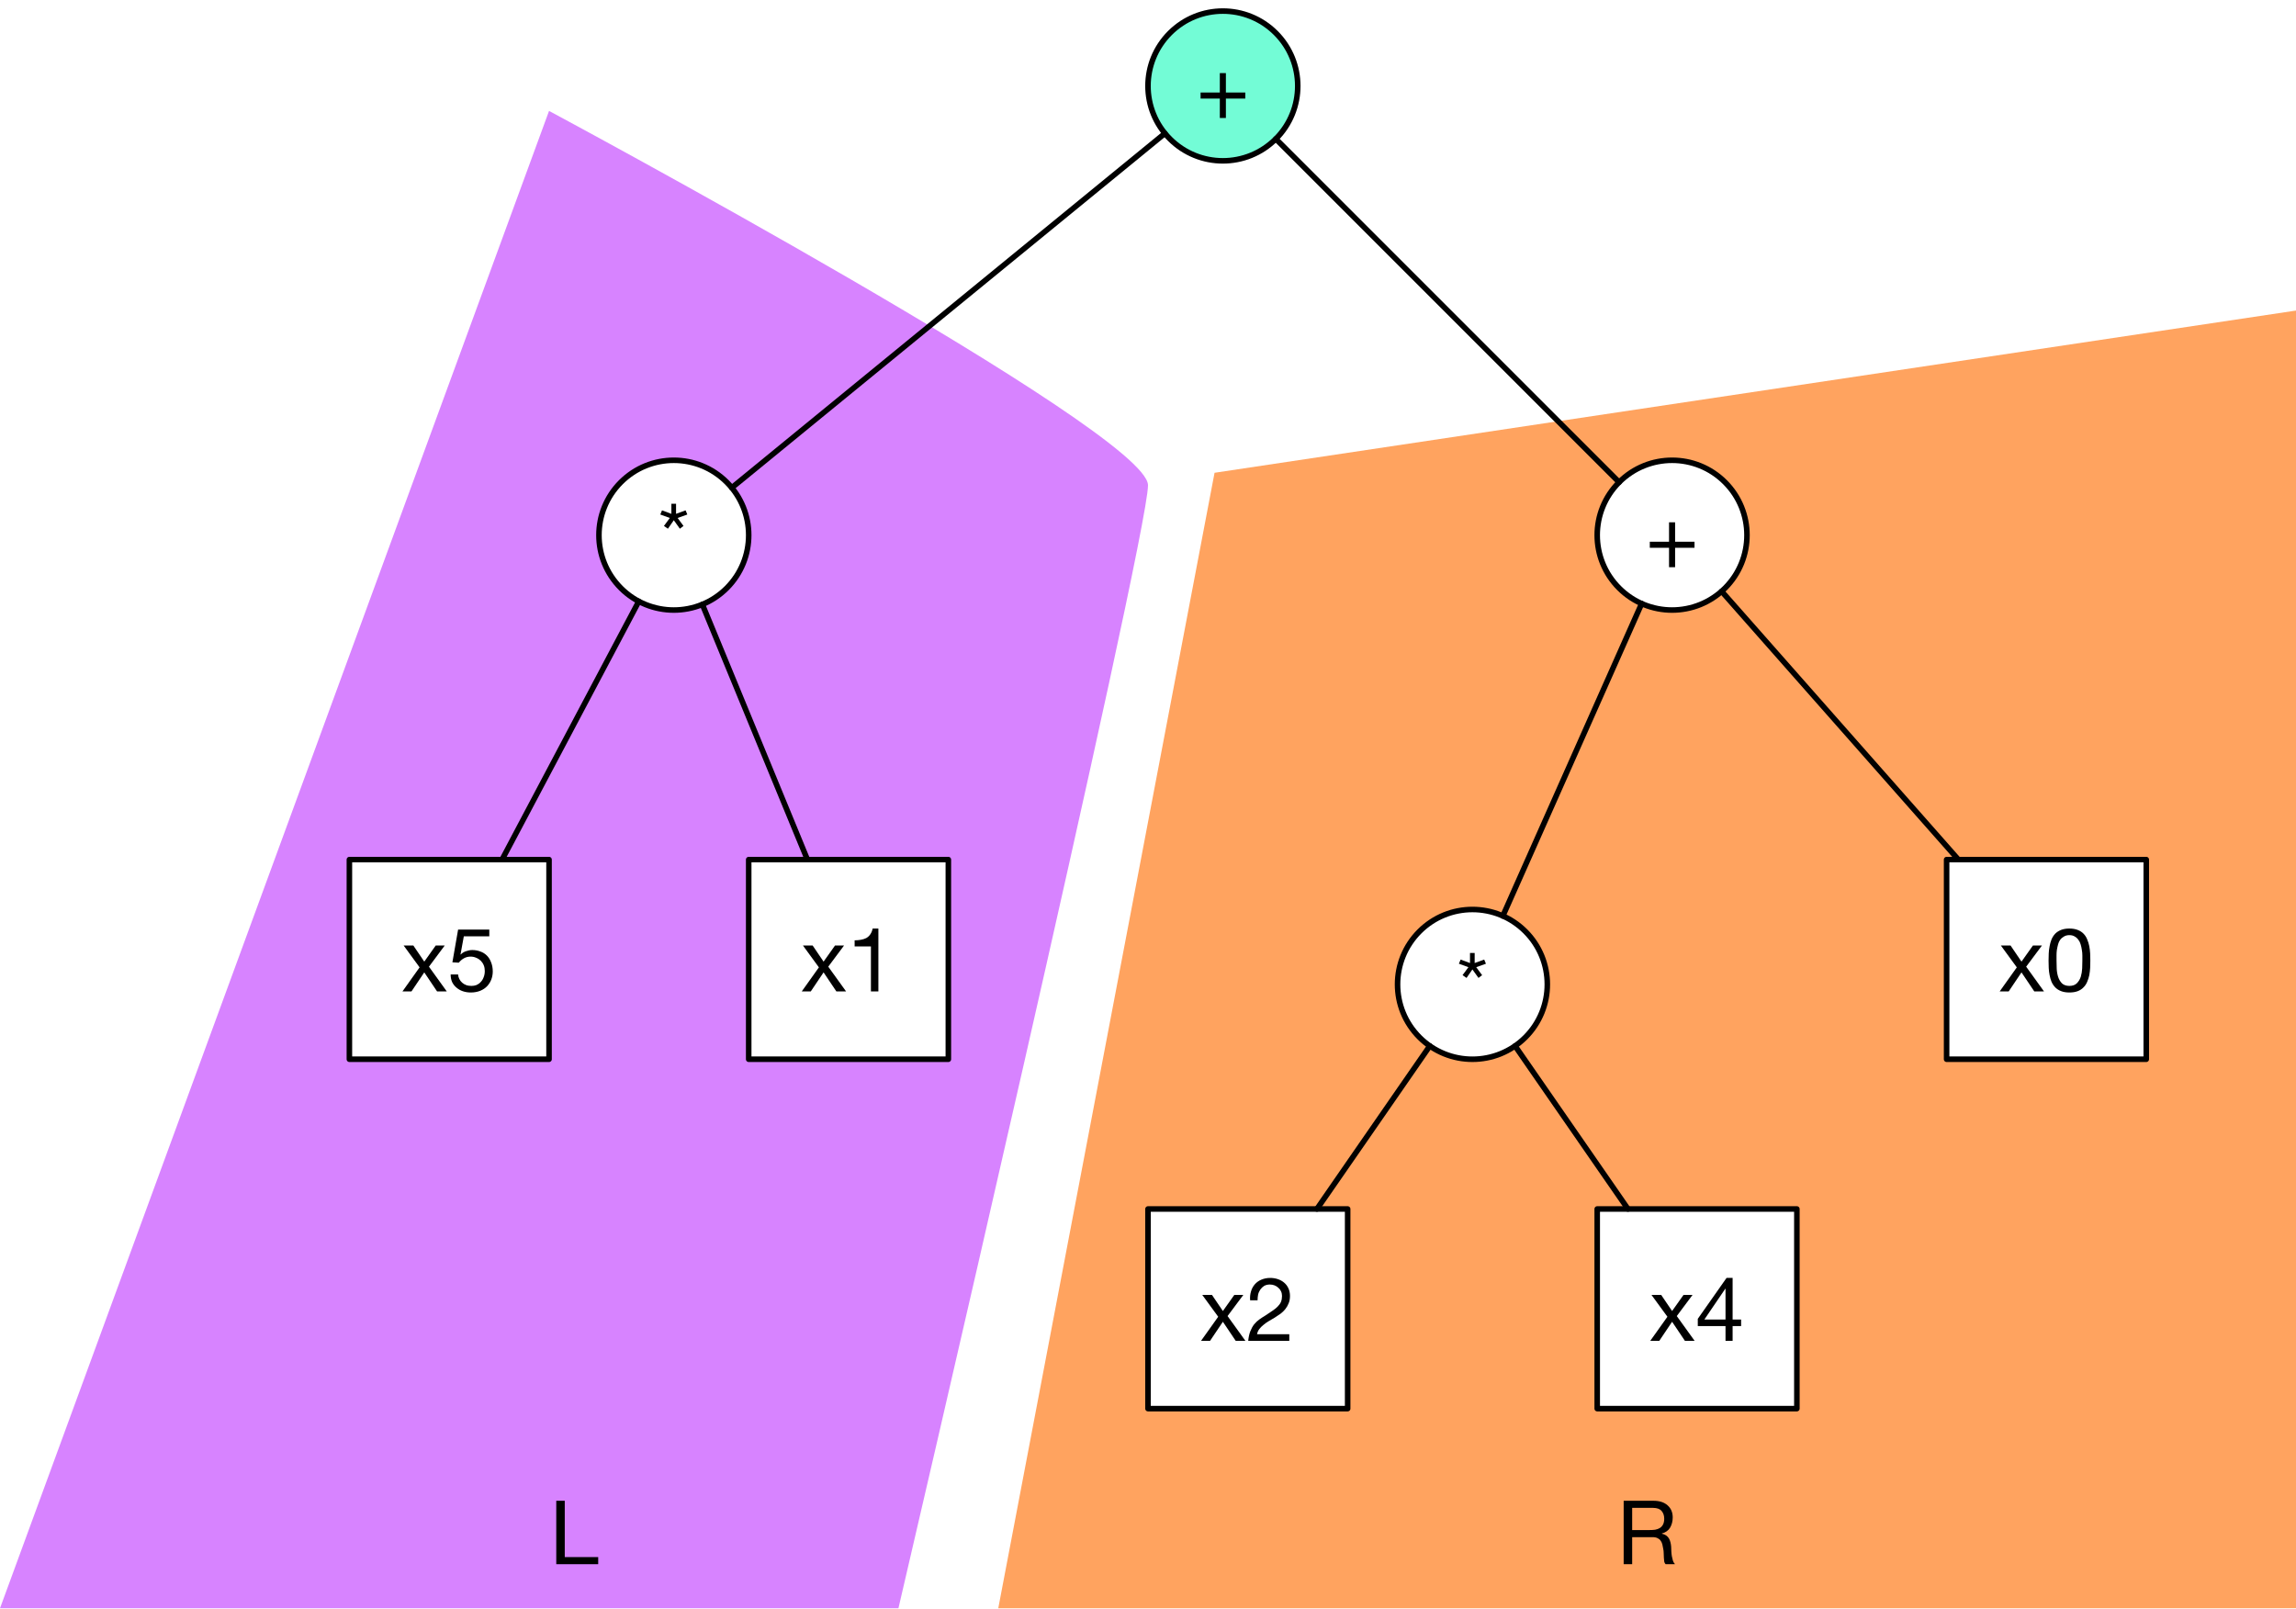
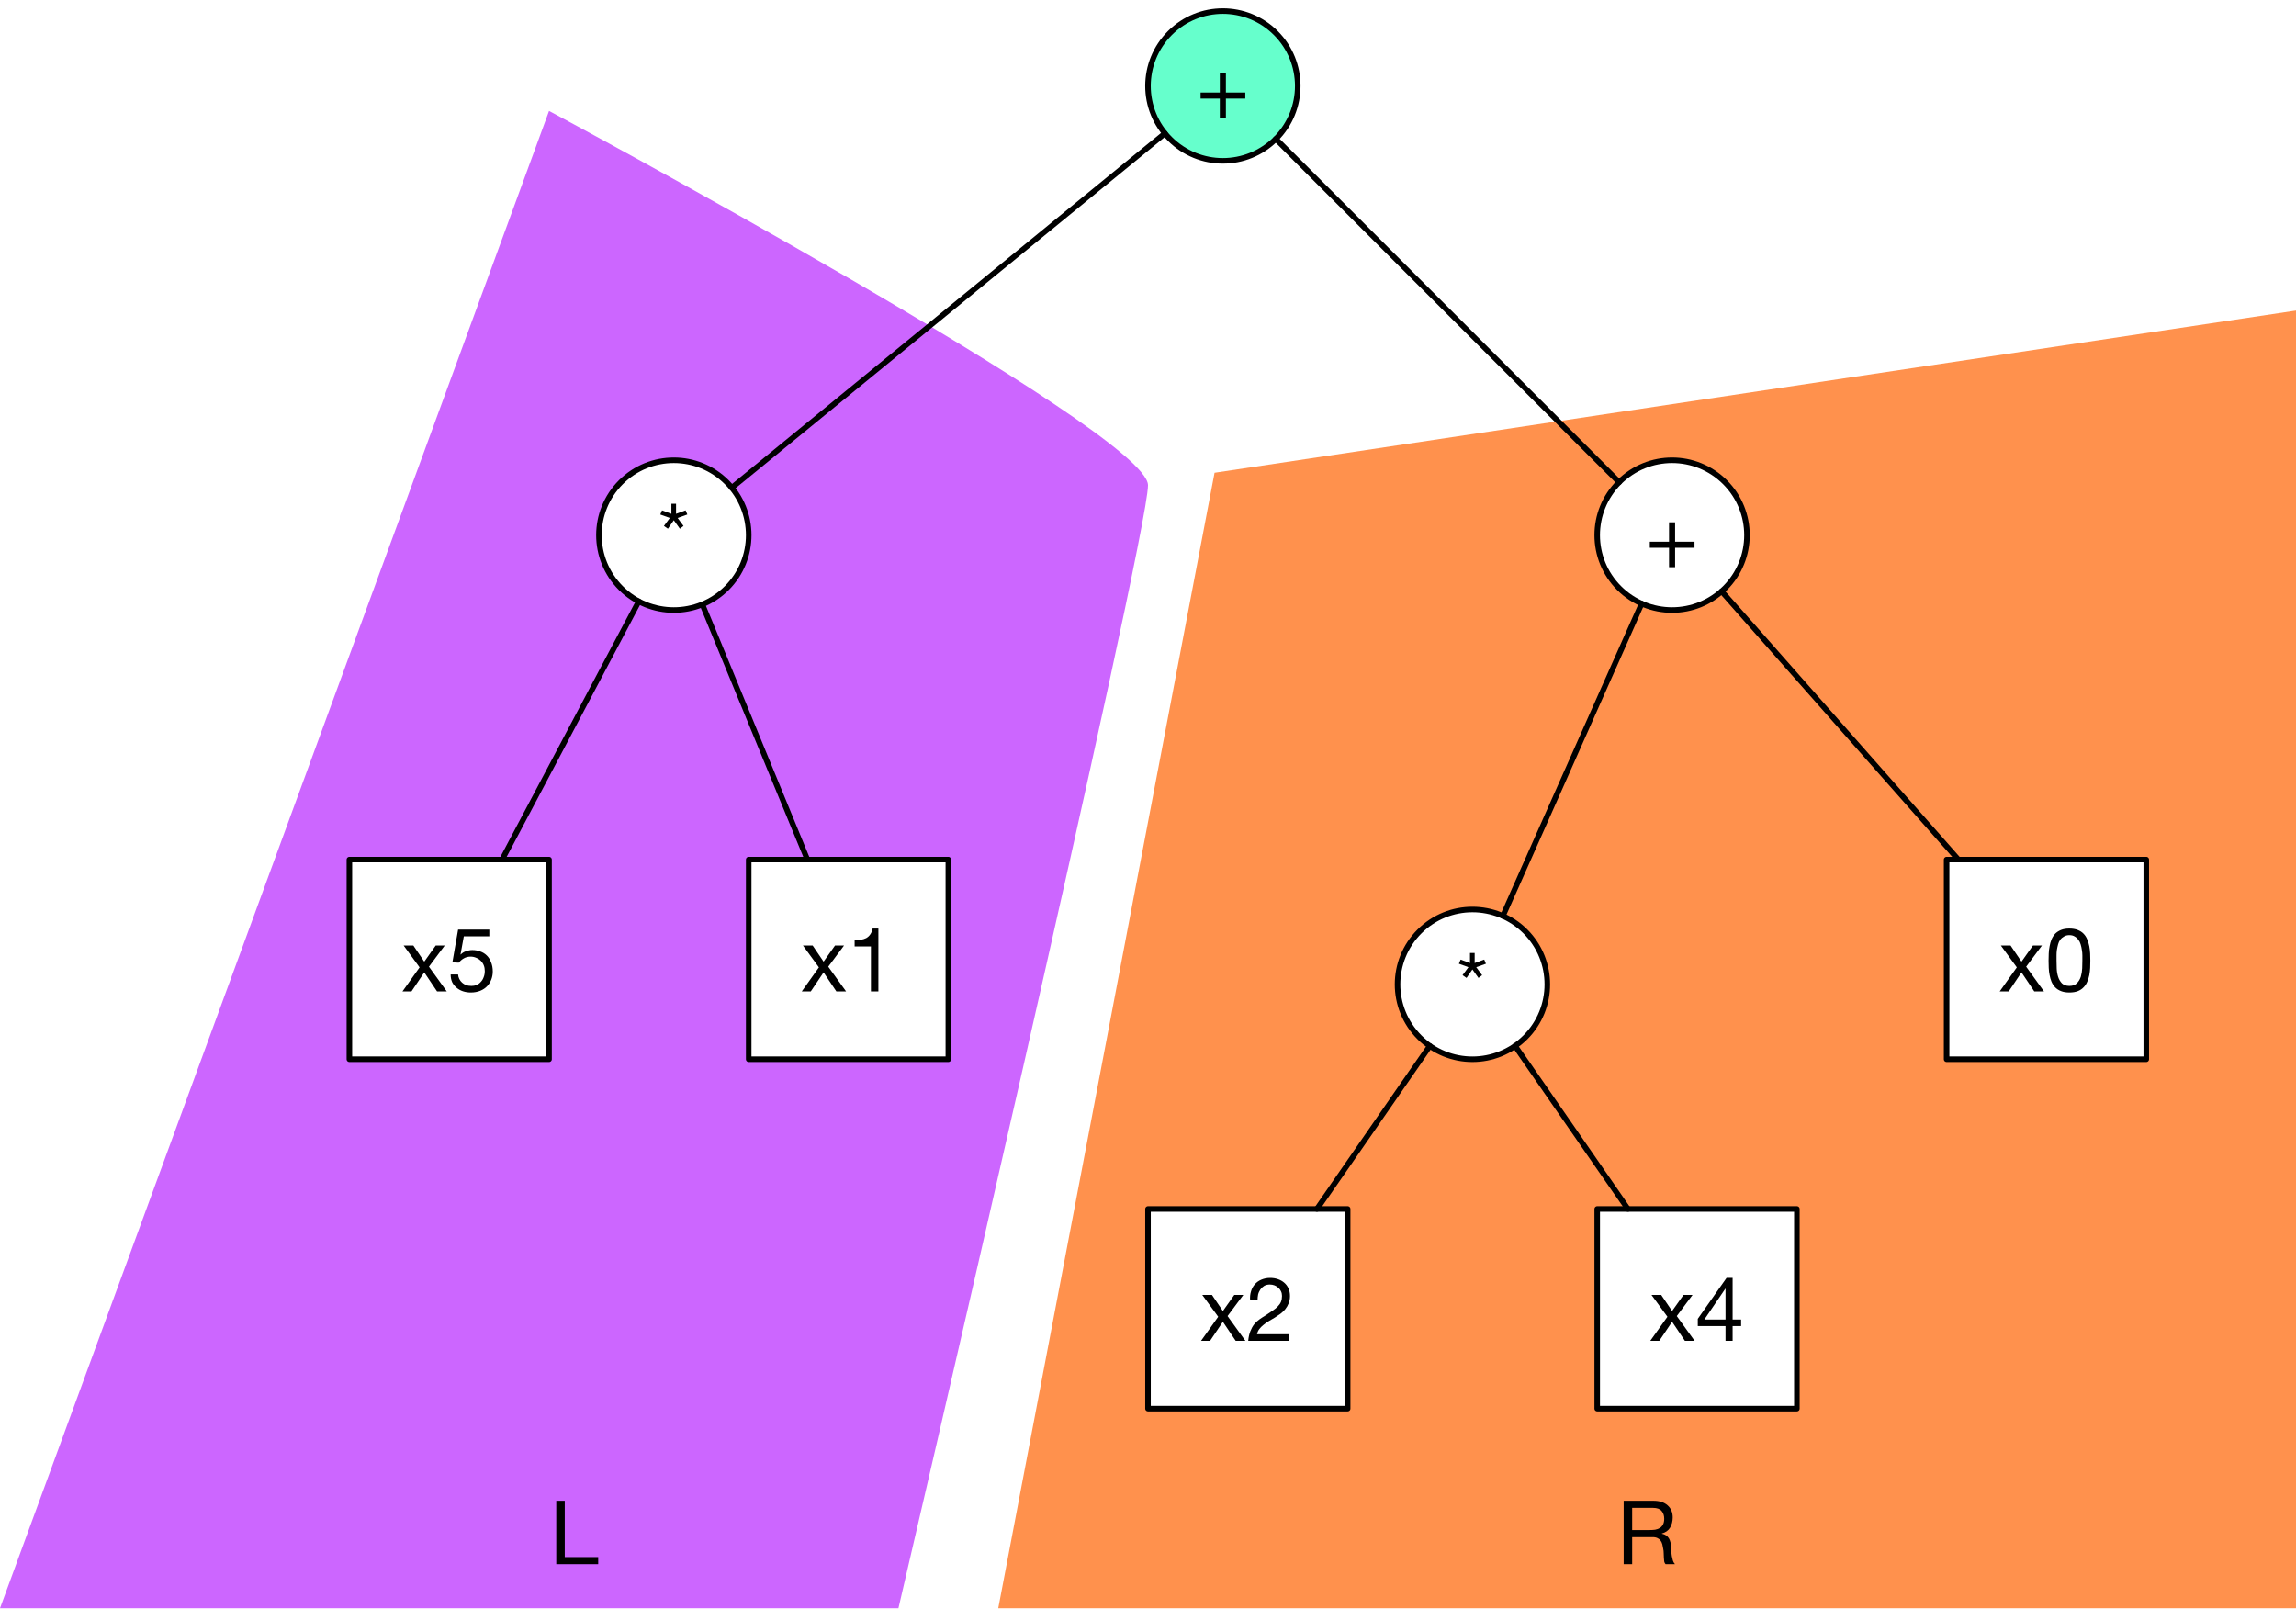
<svg xmlns="http://www.w3.org/2000/svg" xmlns:xlink="http://www.w3.org/1999/xlink" width="207pt" height="145pt" viewBox="0 0 207 145" version="1.1">
  <defs>
    <g>
      <symbol overflow="visible" id="glyph0-0">
        <path style="stroke:none;" d="M 3.266 -5.328 L 0.812 -5.328 L 0.812 -0.375 L 3.266 -0.375 Z M 3.688 -5.703 L 3.688 -0.016 L 0.406 -0.016 L 0.406 -5.703 Z M 3.688 -5.703 " />
      </symbol>
      <symbol overflow="visible" id="glyph0-1">
        <path style="stroke:none;" d="M 0.625 -5.719 L 0.625 0 L 1.391 0 L 1.391 -2.438 L 3.234 -2.438 C 3.422 -2.438 3.57 -2.406 3.688 -2.344 C 3.801 -2.289 3.891 -2.219 3.953 -2.125 C 4.023 -2.031 4.078 -1.922 4.109 -1.797 C 4.141 -1.672 4.164 -1.539 4.188 -1.406 C 4.219 -1.27 4.234 -1.129 4.234 -0.984 C 4.242 -0.836 4.25 -0.703 4.25 -0.578 C 4.258 -0.453 4.27 -0.336 4.281 -0.234 C 4.301 -0.141 4.344 -0.062 4.406 0 L 5.25 0 C 5.164 -0.094 5.102 -0.203 5.062 -0.328 C 5.031 -0.453 5 -0.582 4.969 -0.719 C 4.945 -0.863 4.93 -1.008 4.922 -1.156 C 4.922 -1.301 4.914 -1.441 4.906 -1.578 C 4.895 -1.711 4.875 -1.844 4.844 -1.969 C 4.812 -2.102 4.766 -2.223 4.703 -2.328 C 4.641 -2.43 4.555 -2.52 4.453 -2.594 C 4.348 -2.664 4.219 -2.719 4.062 -2.75 L 4.062 -2.766 C 4.406 -2.859 4.656 -3.035 4.812 -3.297 C 4.969 -3.566 5.047 -3.875 5.047 -4.219 C 5.047 -4.676 4.891 -5.039 4.578 -5.312 C 4.273 -5.582 3.852 -5.719 3.312 -5.719 Z M 2.969 -3.078 L 1.391 -3.078 L 1.391 -5.078 L 3.266 -5.078 C 3.629 -5.078 3.891 -4.984 4.047 -4.797 C 4.203 -4.617 4.281 -4.383 4.281 -4.094 C 4.281 -3.883 4.242 -3.711 4.172 -3.578 C 4.109 -3.453 4.016 -3.348 3.891 -3.266 C 3.773 -3.191 3.633 -3.141 3.469 -3.109 C 3.312 -3.086 3.145 -3.078 2.969 -3.078 Z M 2.969 -3.078 " />
      </symbol>
      <symbol overflow="visible" id="glyph0-2">
        <path style="stroke:none;" d="M 0.625 -5.719 L 0.625 0 L 4.406 0 L 4.406 -0.641 L 1.391 -0.641 L 1.391 -5.719 Z M 0.625 -5.719 " />
      </symbol>
      <symbol overflow="visible" id="glyph0-3">
        <path style="stroke:none;" d="M 2.672 -2.297 L 2.672 -4.047 L 2.125 -4.047 L 2.125 -2.297 L 0.391 -2.297 L 0.391 -1.75 L 2.125 -1.75 L 2.125 0 L 2.672 0 L 2.672 -1.75 L 4.422 -1.75 L 4.422 -2.297 Z M 2.672 -2.297 " />
      </symbol>
      <symbol overflow="visible" id="glyph0-4">
        <path style="stroke:none;" d="M 1.609 -4.812 L 1.609 -5.719 L 1.188 -5.719 L 1.188 -4.812 L 0.344 -5.125 L 0.188 -4.75 L 1.047 -4.438 L 0.516 -3.719 L 0.875 -3.469 L 1.406 -4.234 L 1.953 -3.469 L 2.281 -3.719 L 1.75 -4.438 L 2.625 -4.75 L 2.469 -5.125 Z M 1.609 -4.812 " />
      </symbol>
      <symbol overflow="visible" id="glyph0-5">
        <path style="stroke:none;" d="M 1.625 -2.172 L 0.078 0 L 0.891 0 L 2.047 -1.719 L 3.203 0 L 4.078 0 L 2.469 -2.234 L 3.891 -4.141 L 3.078 -4.141 L 2.047 -2.688 L 1.062 -4.141 L 0.188 -4.141 Z M 1.625 -2.172 " />
      </symbol>
      <symbol overflow="visible" id="glyph0-6">
        <path style="stroke:none;" d="M 3.766 -4.969 L 3.766 -5.578 L 0.953 -5.578 L 0.438 -2.625 L 1.016 -2.594 C 1.148 -2.758 1.301 -2.891 1.469 -2.984 C 1.645 -3.086 1.848 -3.141 2.078 -3.141 C 2.266 -3.141 2.438 -3.102 2.594 -3.031 C 2.75 -2.969 2.883 -2.879 3 -2.766 C 3.113 -2.648 3.203 -2.516 3.266 -2.359 C 3.328 -2.203 3.359 -2.031 3.359 -1.844 C 3.359 -1.625 3.32 -1.43 3.25 -1.266 C 3.188 -1.098 3.098 -0.957 2.984 -0.844 C 2.879 -0.727 2.754 -0.641 2.609 -0.578 C 2.461 -0.523 2.312 -0.5 2.156 -0.5 C 1.977 -0.5 1.816 -0.523 1.672 -0.578 C 1.535 -0.629 1.414 -0.703 1.312 -0.797 C 1.207 -0.891 1.125 -1 1.062 -1.125 C 1 -1.25 0.961 -1.383 0.953 -1.531 L 0.281 -1.531 C 0.281 -1.27 0.328 -1.035 0.422 -0.828 C 0.523 -0.629 0.66 -0.461 0.828 -0.328 C 0.992 -0.191 1.18 -0.086 1.391 -0.016 C 1.609 0.055 1.844 0.094 2.094 0.094 C 2.414 0.094 2.703 0.039 2.953 -0.062 C 3.203 -0.164 3.41 -0.305 3.578 -0.484 C 3.742 -0.66 3.867 -0.863 3.953 -1.094 C 4.035 -1.32 4.078 -1.555 4.078 -1.797 C 4.078 -2.117 4.023 -2.398 3.922 -2.641 C 3.828 -2.891 3.695 -3.094 3.531 -3.25 C 3.363 -3.414 3.164 -3.535 2.938 -3.609 C 2.719 -3.691 2.484 -3.734 2.234 -3.734 C 2.047 -3.734 1.852 -3.695 1.656 -3.625 C 1.469 -3.562 1.312 -3.461 1.188 -3.328 L 1.172 -3.344 L 1.469 -4.969 Z M 3.766 -4.969 " />
      </symbol>
      <symbol overflow="visible" id="glyph0-7">
        <path style="stroke:none;" d="M 2.844 0 L 2.844 -5.672 L 2.328 -5.672 C 2.285 -5.461 2.211 -5.285 2.109 -5.141 C 2.016 -5.004 1.895 -4.895 1.75 -4.812 C 1.602 -4.738 1.438 -4.688 1.25 -4.656 C 1.07 -4.625 0.891 -4.609 0.703 -4.609 L 0.703 -4.062 L 2.172 -4.062 L 2.172 0 Z M 2.844 0 " />
      </symbol>
      <symbol overflow="visible" id="glyph0-8">
        <path style="stroke:none;" d="M 0.359 -3.656 L 1.031 -3.656 C 1.031 -3.832 1.047 -4.004 1.078 -4.172 C 1.117 -4.336 1.188 -4.488 1.281 -4.625 C 1.375 -4.758 1.488 -4.867 1.625 -4.953 C 1.77 -5.035 1.941 -5.078 2.141 -5.078 C 2.285 -5.078 2.426 -5.051 2.562 -5 C 2.695 -4.945 2.812 -4.875 2.906 -4.781 C 3.008 -4.695 3.086 -4.594 3.141 -4.469 C 3.203 -4.344 3.234 -4.203 3.234 -4.047 C 3.234 -3.848 3.203 -3.672 3.141 -3.516 C 3.078 -3.367 2.984 -3.234 2.859 -3.109 C 2.742 -2.984 2.594 -2.859 2.406 -2.734 C 2.227 -2.609 2.02 -2.469 1.781 -2.312 C 1.582 -2.195 1.391 -2.07 1.203 -1.938 C 1.023 -1.812 0.863 -1.66 0.719 -1.484 C 0.582 -1.305 0.469 -1.098 0.375 -0.859 C 0.281 -0.617 0.219 -0.332 0.188 0 L 3.891 0 L 3.891 -0.594 L 0.984 -0.594 C 1.016 -0.77 1.082 -0.926 1.188 -1.062 C 1.289 -1.195 1.414 -1.32 1.562 -1.438 C 1.707 -1.562 1.867 -1.676 2.047 -1.781 C 2.223 -1.883 2.398 -1.988 2.578 -2.094 C 2.754 -2.207 2.926 -2.32 3.094 -2.438 C 3.258 -2.562 3.406 -2.703 3.531 -2.859 C 3.656 -3.016 3.754 -3.188 3.828 -3.375 C 3.91 -3.562 3.953 -3.785 3.953 -4.047 C 3.953 -4.305 3.906 -4.535 3.812 -4.734 C 3.719 -4.941 3.586 -5.113 3.422 -5.25 C 3.266 -5.383 3.078 -5.488 2.859 -5.562 C 2.648 -5.633 2.422 -5.672 2.172 -5.672 C 1.879 -5.672 1.613 -5.617 1.375 -5.516 C 1.145 -5.422 0.945 -5.281 0.781 -5.094 C 0.625 -4.914 0.508 -4.703 0.438 -4.453 C 0.363 -4.211 0.336 -3.945 0.359 -3.656 Z M 0.359 -3.656 " />
      </symbol>
      <symbol overflow="visible" id="glyph0-9">
        <path style="stroke:none;" d="M 2.719 -1.922 L 0.812 -1.922 L 2.703 -4.703 L 2.719 -4.703 Z M 3.359 -1.922 L 3.359 -5.672 L 2.812 -5.672 L 0.219 -1.984 L 0.219 -1.328 L 2.719 -1.328 L 2.719 0 L 3.359 0 L 3.359 -1.328 L 4.125 -1.328 L 4.125 -1.922 Z M 3.359 -1.922 " />
      </symbol>
      <symbol overflow="visible" id="glyph0-10">
        <path style="stroke:none;" d="M 1.062 -2.797 C 1.062 -2.93 1.062 -3.082 1.062 -3.25 C 1.062 -3.414 1.07 -3.582 1.094 -3.75 C 1.125 -3.926 1.16 -4.094 1.203 -4.25 C 1.242 -4.406 1.305 -4.539 1.391 -4.656 C 1.484 -4.781 1.598 -4.879 1.734 -4.953 C 1.867 -5.035 2.031 -5.078 2.219 -5.078 C 2.414 -5.078 2.578 -5.035 2.703 -4.953 C 2.836 -4.879 2.945 -4.781 3.031 -4.656 C 3.125 -4.539 3.191 -4.406 3.234 -4.25 C 3.285 -4.094 3.32 -3.926 3.344 -3.75 C 3.375 -3.582 3.391 -3.414 3.391 -3.25 C 3.391 -3.082 3.391 -2.93 3.391 -2.797 C 3.391 -2.578 3.383 -2.336 3.375 -2.078 C 3.363 -1.816 3.32 -1.566 3.25 -1.328 C 3.176 -1.098 3.055 -0.898 2.891 -0.734 C 2.734 -0.578 2.508 -0.5 2.219 -0.5 C 1.938 -0.5 1.711 -0.578 1.547 -0.734 C 1.391 -0.898 1.273 -1.098 1.203 -1.328 C 1.129 -1.566 1.086 -1.816 1.078 -2.078 C 1.066 -2.336 1.062 -2.578 1.062 -2.797 Z M 0.344 -2.781 C 0.344 -2.57 0.348 -2.352 0.359 -2.125 C 0.367 -1.906 0.395 -1.688 0.438 -1.469 C 0.477 -1.258 0.535 -1.062 0.609 -0.875 C 0.691 -0.688 0.801 -0.52 0.938 -0.375 C 1.082 -0.227 1.258 -0.113 1.469 -0.031 C 1.676 0.051 1.926 0.094 2.219 0.094 C 2.52 0.094 2.773 0.051 2.984 -0.031 C 3.191 -0.113 3.363 -0.227 3.5 -0.375 C 3.645 -0.52 3.754 -0.688 3.828 -0.875 C 3.91 -1.062 3.973 -1.258 4.016 -1.469 C 4.055 -1.688 4.082 -1.906 4.094 -2.125 C 4.102 -2.352 4.109 -2.57 4.109 -2.781 C 4.109 -2.988 4.102 -3.203 4.094 -3.422 C 4.082 -3.648 4.055 -3.867 4.016 -4.078 C 3.973 -4.297 3.91 -4.5 3.828 -4.688 C 3.754 -4.883 3.645 -5.055 3.5 -5.203 C 3.363 -5.348 3.188 -5.461 2.969 -5.547 C 2.758 -5.629 2.508 -5.672 2.219 -5.672 C 1.926 -5.672 1.676 -5.629 1.469 -5.547 C 1.258 -5.461 1.082 -5.348 0.938 -5.203 C 0.801 -5.055 0.691 -4.883 0.609 -4.688 C 0.535 -4.5 0.477 -4.297 0.438 -4.078 C 0.395 -3.867 0.367 -3.648 0.359 -3.422 C 0.348 -3.203 0.344 -2.988 0.344 -2.781 Z M 0.344 -2.781 " />
      </symbol>
    </g>
  </defs>
  <g id="surface1">
    <rect x="0" y="0" width="207" height="145" style="fill:rgb(100%,100%,100%);fill-opacity:1;stroke:none;" />
-     <path style=" stroke:none;fill-rule:nonzero;fill:rgb(100%,63.922%,37.254%);fill-opacity:1;" d="M 90 145 L 109.5 42.625 L 207 28 L 207 145 Z M 90 145 " />
+     <path style=" stroke:none;fill-rule:nonzero;fill:rgb(100%,56.862%,30.196%);fill-opacity:1;" d="M 90 145 L 109.5 42.625 L 207 28 L 207 145 Z M 90 145 " />
    <g style="fill:rgb(0%,0%,0%);fill-opacity:1;">
      <use xlink:href="#glyph0-1" x="145.76" y="141.026" />
    </g>
-     <path style=" stroke:none;fill-rule:nonzero;fill:rgb(84.314%,51.373%,100%);fill-opacity:1;" d="M 103.5 43.75 C 103.5 38.93 49.5 10 49.5 10 L 0 145 L 81 145 C 81 145 103.5 48.57 103.5 43.75 Z M 103.5 43.75 " />
+     <path style=" stroke:none;fill-rule:nonzero;fill:rgb(79.999%,39.999%,100%);fill-opacity:1;" d="M 103.5 43.75 C 103.5 38.93 49.5 10 49.5 10 L 0 145 L 81 145 C 81 145 103.5 48.57 103.5 43.75 Z M 103.5 43.75 " />
    <g style="fill:rgb(0%,0%,0%);fill-opacity:1;">
      <use xlink:href="#glyph0-2" x="49.526" y="141.026" />
    </g>
-     <path style="fill-rule:nonzero;fill:rgb(45.097%,98.824%,83.922%);fill-opacity:1;stroke-width:1;stroke-linecap:round;stroke-linejoin:round;stroke:rgb(0%,0%,0%);stroke-opacity:1;stroke-miterlimit:10;" d="M 302.047 255.953 C 307.32 261.227 307.32 269.773 302.047 275.047 C 296.773 280.32 288.227 280.32 282.953 275.047 C 277.68 269.773 277.68 261.227 282.953 255.953 C 288.227 250.68 296.773 250.68 302.047 255.953 " transform="matrix(0.5,0,0,0.5,-36,-125)" />
+     <path style="fill-rule:nonzero;fill:rgb(39.999%,100%,79.999%);fill-opacity:1;stroke-width:1;stroke-linecap:round;stroke-linejoin:round;stroke:rgb(0%,0%,0%);stroke-opacity:1;stroke-miterlimit:10;" d="M 302.047 255.953 C 307.32 261.227 307.32 269.773 302.047 275.047 C 296.773 280.32 288.227 280.32 282.953 275.047 C 277.68 269.773 277.68 261.227 282.953 255.953 C 288.227 250.68 296.773 250.68 302.047 255.953 " transform="matrix(0.5,0,0,0.5,-36,-125)" />
    <g style="fill:rgb(0%,0%,0%);fill-opacity:1;">
      <use xlink:href="#glyph0-3" x="107.85" y="10.638" />
    </g>
    <path style="fill-rule:nonzero;fill:rgb(100%,100%,100%);fill-opacity:1;stroke-width:1;stroke-linecap:round;stroke-linejoin:round;stroke:rgb(0%,0%,0%);stroke-opacity:1;stroke-miterlimit:10;" d="M 203.047 336.953 C 208.32 342.227 208.32 350.773 203.047 356.047 C 197.773 361.32 189.227 361.32 183.953 356.047 C 178.68 350.773 178.68 342.227 183.953 336.953 C 189.227 331.68 197.773 331.68 203.047 336.953 " transform="matrix(0.5,0,0,0.5,-36,-125)" />
    <g style="fill:rgb(0%,0%,0%);fill-opacity:1;">
      <use xlink:href="#glyph0-4" x="59.342" y="51.138" />
    </g>
    <path style="fill-rule:nonzero;fill:rgb(100%,100%,100%);fill-opacity:1;stroke-width:1;stroke-linecap:round;stroke-linejoin:round;stroke:rgb(0%,0%,0%);stroke-opacity:1;stroke-miterlimit:10;" d="M 383.047 336.953 C 388.32 342.227 388.32 350.773 383.047 356.047 C 377.773 361.32 369.227 361.32 363.953 356.047 C 358.68 350.773 358.68 342.227 363.953 336.953 C 369.227 331.68 377.773 331.68 383.047 336.953 " transform="matrix(0.5,0,0,0.5,-36,-125)" />
    <g style="fill:rgb(0%,0%,0%);fill-opacity:1;">
      <use xlink:href="#glyph0-3" x="148.35" y="51.138" />
    </g>
    <path style="fill-rule:nonzero;fill:rgb(100%,100%,100%);fill-opacity:1;stroke-width:1;stroke-linecap:round;stroke-linejoin:round;stroke:rgb(0%,0%,0%);stroke-opacity:1;stroke-miterlimit:10;" d="M 347.047 417.953 C 352.32 423.227 352.32 431.773 347.047 437.047 C 341.773 442.32 333.227 442.32 327.953 437.047 C 322.68 431.773 322.68 423.227 327.953 417.953 C 333.227 412.68 341.773 412.68 347.047 417.953 " transform="matrix(0.5,0,0,0.5,-36,-125)" />
    <g style="fill:rgb(0%,0%,0%);fill-opacity:1;">
      <use xlink:href="#glyph0-4" x="131.342" y="91.638" />
    </g>
    <path style="fill-rule:nonzero;fill:rgb(100%,100%,100%);fill-opacity:1;stroke-width:1;stroke-linecap:round;stroke-linejoin:round;stroke:rgb(0%,0%,0%);stroke-opacity:1;stroke-miterlimit:10;" d="M 135 405 L 171 405 L 171 441 L 135 441 Z M 135 405 " transform="matrix(0.5,0,0,0.5,-36,-125)" />
    <g style="fill:rgb(0%,0%,0%);fill-opacity:1;">
      <use xlink:href="#glyph0-5" x="36.204" y="89.388" />
      <use xlink:href="#glyph0-6" x="40.348" y="89.388" />
    </g>
    <path style="fill-rule:nonzero;fill:rgb(100%,100%,100%);fill-opacity:1;stroke-width:1;stroke-linecap:round;stroke-linejoin:round;stroke:rgb(0%,0%,0%);stroke-opacity:1;stroke-miterlimit:10;" d="M 207 405 L 243 405 L 243 441 L 207 441 Z M 207 405 " transform="matrix(0.5,0,0,0.5,-36,-125)" />
    <g style="fill:rgb(0%,0%,0%);fill-opacity:1;">
      <use xlink:href="#glyph0-5" x="72.204" y="89.388" />
      <use xlink:href="#glyph0-7" x="76.348" y="89.388" />
    </g>
    <path style="fill-rule:nonzero;fill:rgb(100%,100%,100%);fill-opacity:1;stroke-width:1;stroke-linecap:round;stroke-linejoin:round;stroke:rgb(0%,0%,0%);stroke-opacity:1;stroke-miterlimit:10;" d="M 279 468 L 315 468 L 315 504 L 279 504 Z M 279 468 " transform="matrix(0.5,0,0,0.5,-36,-125)" />
    <g style="fill:rgb(0%,0%,0%);fill-opacity:1;">
      <use xlink:href="#glyph0-5" x="108.204" y="120.888" />
      <use xlink:href="#glyph0-8" x="112.348" y="120.888" />
    </g>
    <path style="fill-rule:nonzero;fill:rgb(100%,100%,100%);fill-opacity:1;stroke-width:1;stroke-linecap:round;stroke-linejoin:round;stroke:rgb(0%,0%,0%);stroke-opacity:1;stroke-miterlimit:10;" d="M 360 468 L 396 468 L 396 504 L 360 504 Z M 360 468 " transform="matrix(0.5,0,0,0.5,-36,-125)" />
    <g style="fill:rgb(0%,0%,0%);fill-opacity:1;">
      <use xlink:href="#glyph0-5" x="148.704" y="120.888" />
      <use xlink:href="#glyph0-9" x="152.848" y="120.888" />
    </g>
    <path style="fill-rule:nonzero;fill:rgb(100%,100%,100%);fill-opacity:1;stroke-width:1;stroke-linecap:round;stroke-linejoin:round;stroke:rgb(0%,0%,0%);stroke-opacity:1;stroke-miterlimit:10;" d="M 423 405 L 459 405 L 459 441 L 423 441 Z M 423 405 " transform="matrix(0.5,0,0,0.5,-36,-125)" />
    <g style="fill:rgb(0%,0%,0%);fill-opacity:1;">
      <use xlink:href="#glyph0-5" x="180.204" y="89.388" />
      <use xlink:href="#glyph0-10" x="184.348" y="89.388" />
    </g>
    <path style="fill:none;stroke-width:1;stroke-linecap:round;stroke-linejoin:miter;stroke:rgb(0%,0%,0%);stroke-opacity:1;stroke-miterlimit:10;" d="M 162.531 405 L 187.18 358.438 " transform="matrix(0.5,0,0,0.5,-36,-125)" />
    <path style="fill:none;stroke-width:1;stroke-linecap:round;stroke-linejoin:miter;stroke:rgb(0%,0%,0%);stroke-opacity:1;stroke-miterlimit:10;" d="M 198.641 358.984 L 217.586 405 " transform="matrix(0.5,0,0,0.5,-36,-125)" />
    <path style="fill:none;stroke-width:1;stroke-linecap:round;stroke-linejoin:miter;stroke:rgb(0%,0%,0%);stroke-opacity:1;stroke-miterlimit:10;" d="M 203.945 337.953 L 282.055 274.047 " transform="matrix(0.5,0,0,0.5,-36,-125)" />
    <path style="fill:none;stroke-width:1;stroke-linecap:round;stroke-linejoin:miter;stroke:rgb(0%,0%,0%);stroke-opacity:1;stroke-miterlimit:10;" d="M 302.047 275.047 L 363.953 336.953 " transform="matrix(0.5,0,0,0.5,-36,-125)" />
    <path style="fill:none;stroke-width:1;stroke-linecap:round;stroke-linejoin:miter;stroke:rgb(0%,0%,0%);stroke-opacity:1;stroke-miterlimit:10;" d="M 382.43 356.625 L 425.117 405 " transform="matrix(0.5,0,0,0.5,-36,-125)" />
    <path style="fill:none;stroke-width:1;stroke-linecap:round;stroke-linejoin:miter;stroke:rgb(0%,0%,0%);stroke-opacity:1;stroke-miterlimit:10;" d="M 368.016 358.836 L 342.984 415.164 " transform="matrix(0.5,0,0,0.5,-36,-125)" />
    <path style="fill:none;stroke-width:1;stroke-linecap:round;stroke-linejoin:miter;stroke:rgb(0%,0%,0%);stroke-opacity:1;stroke-miterlimit:10;" d="M 329.812 438.602 L 309.461 468 " transform="matrix(0.5,0,0,0.5,-36,-125)" />
    <path style="fill:none;stroke-width:1;stroke-linecap:round;stroke-linejoin:miter;stroke:rgb(0%,0%,0%);stroke-opacity:1;stroke-miterlimit:10;" d="M 345.188 438.602 L 365.539 468 " transform="matrix(0.5,0,0,0.5,-36,-125)" />
  </g>
</svg>
